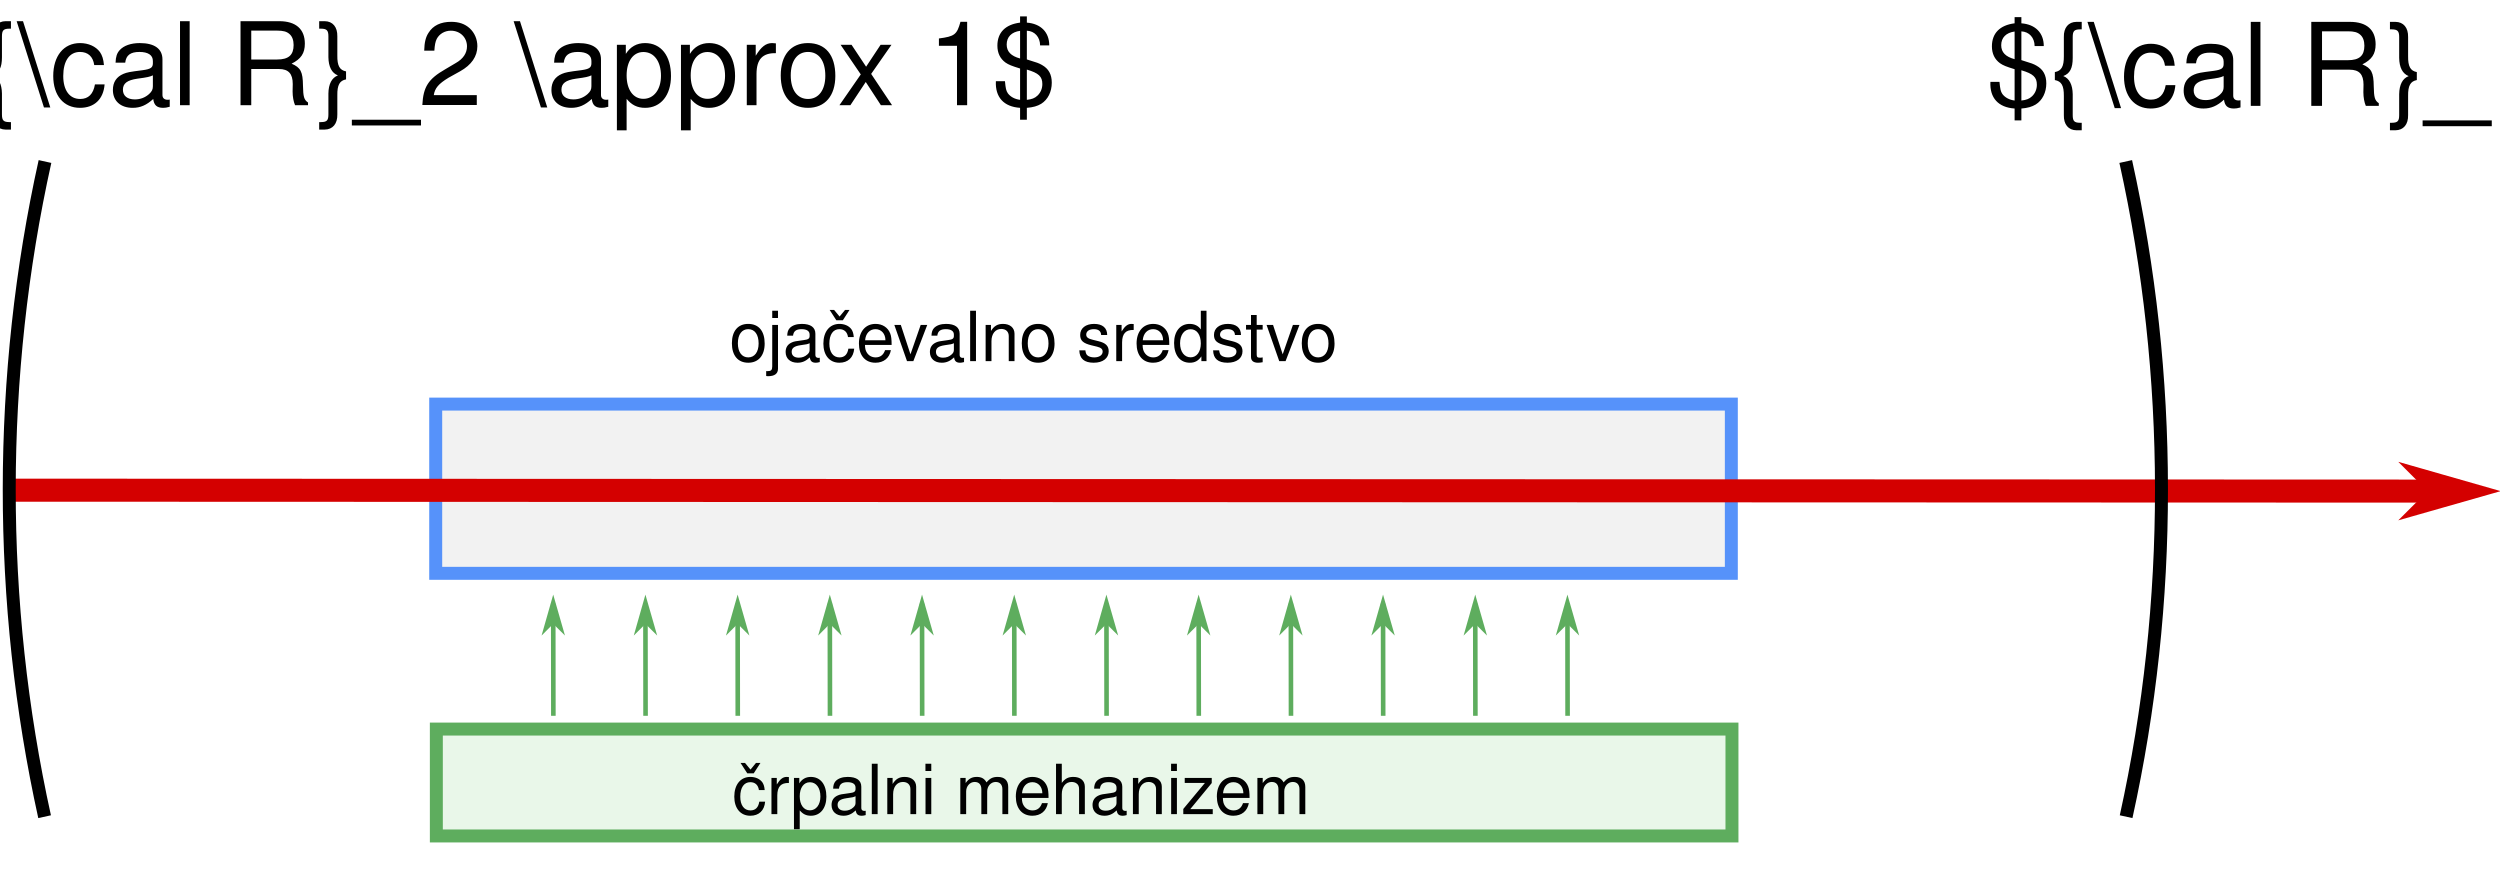
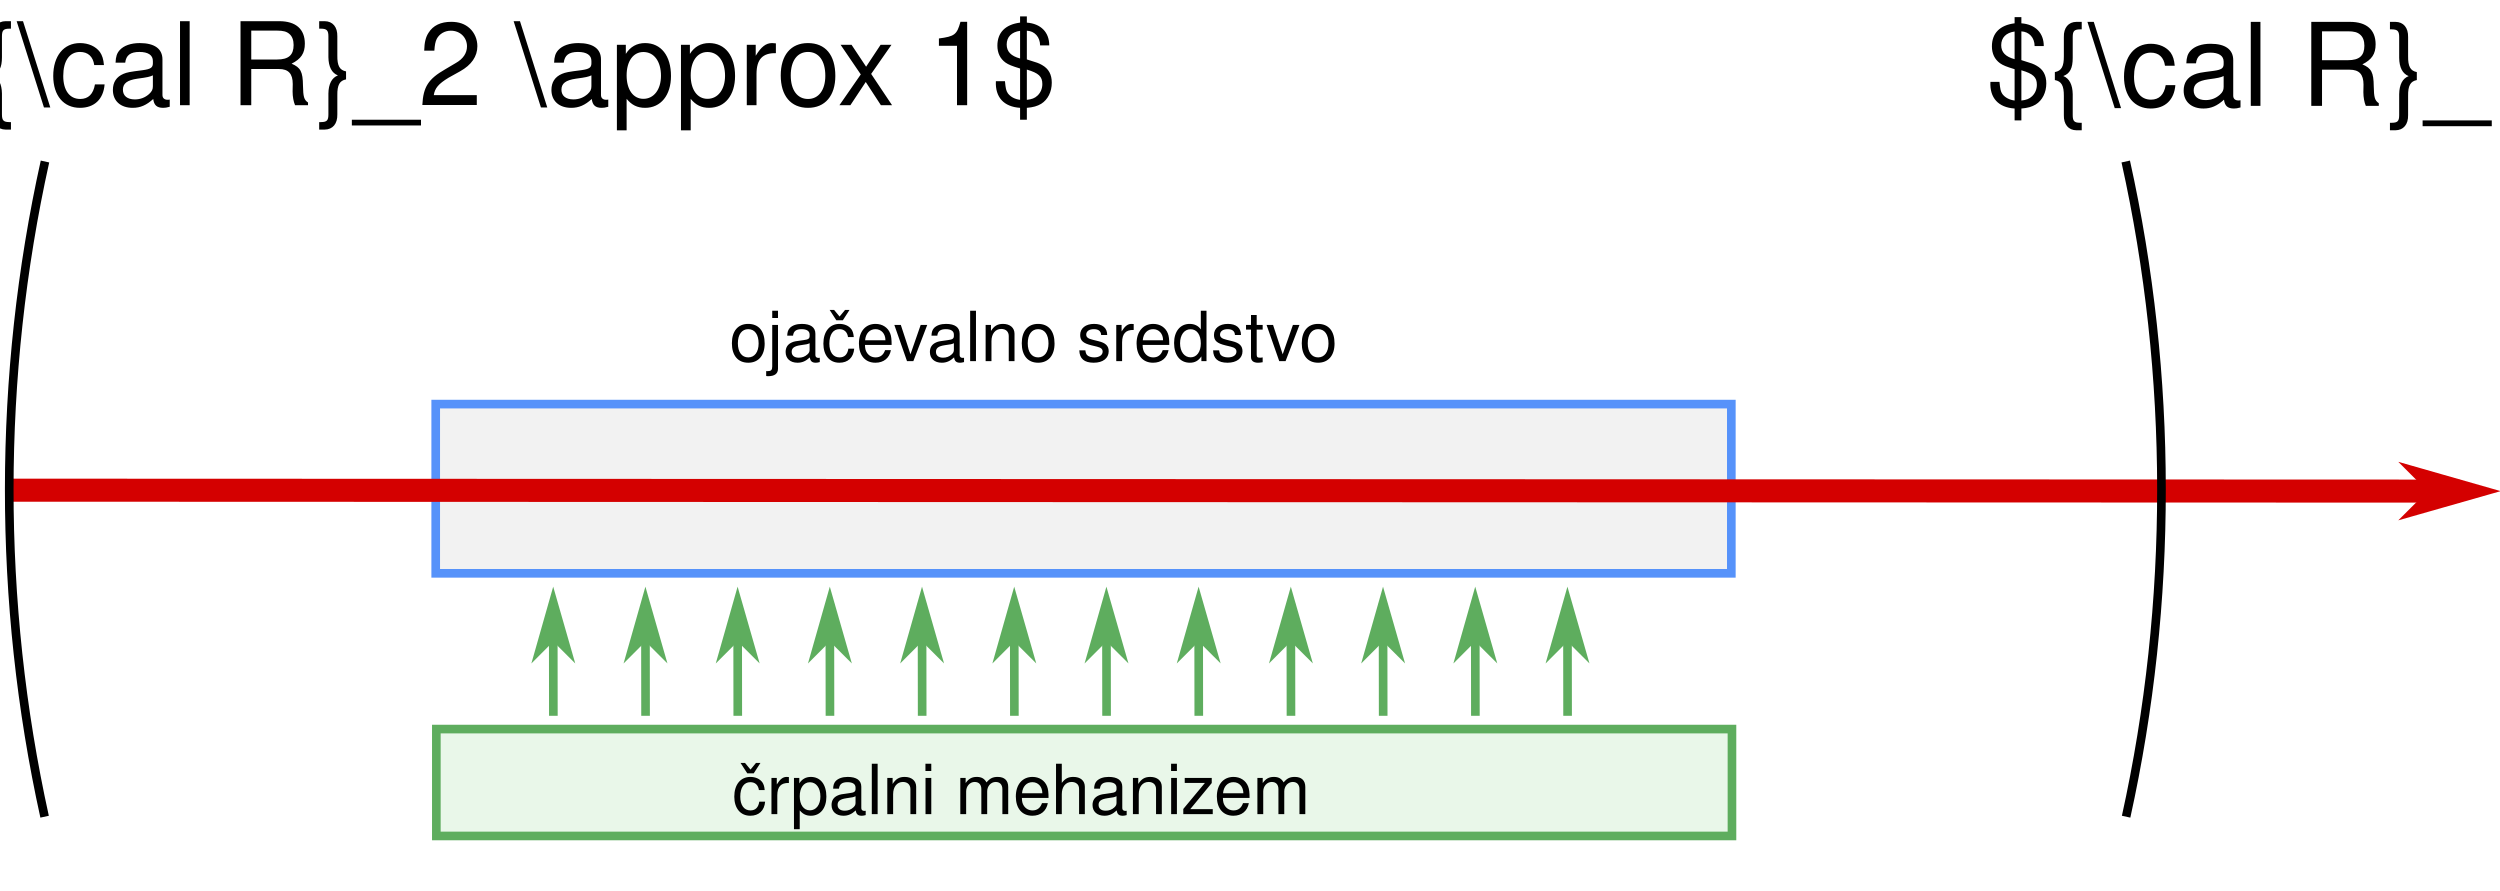
<svg xmlns="http://www.w3.org/2000/svg" width="153.044mm" height="54.543mm" viewBox="0 0 542.28 193.264" id="svg2" version="1.1">
  <defs id="defs4">
    <marker orient="auto" refY="0.0" refX="0.0" id="Arrow1Mstart" style="overflow:visible">
      <path id="path4274" d="M 0.0,0.0 L 5.0,-5.0 L -12.5,0.0 L 5.0,5.0 L 0.0,0.0 z " style="fill-rule:evenodd;stroke:#000000;stroke-width:1.0pt" transform="scale(0.4) translate(10,0)" />
    </marker>
    <marker orient="auto" refY="0.0" refX="0.0" id="Arrow1Mend" style="overflow:visible;">
      <path id="path4255" d="M 0.0,0.0 L 5.0,-5.0 L -12.5,0.0 L 5.0,5.0 L 0.0,0.0 z " style="fill-rule:evenodd;stroke:#5ead5e;stroke-width:1pt;stroke-opacity:1;fill:#5ead5e;fill-opacity:1" transform="scale(0.4) rotate(180) translate(10,0)" />
    </marker>
    <marker orient="auto" refY="0" refX="0" id="Arrow1Send" style="overflow:visible">
      <path id="path4178" d="M 0,0 5,-5 -12.5,0 5,5 0,0 Z" style="fill:#d40000;fill-opacity:1;fill-rule:evenodd;stroke:#d40000;stroke-width:1pt;stroke-opacity:1" transform="matrix(-0.2,0,0,-0.2,-1.2,0)" />
    </marker>
    <marker orient="auto" refY="0" refX="0" id="Arrow1Mend-5" style="overflow:visible">
      <path id="path4255-6" d="M 0,0 5,-5 -12.5,0 5,5 0,0 Z" style="fill:#5ead5e;fill-opacity:1;fill-rule:evenodd;stroke:#5ead5e;stroke-width:1pt;stroke-opacity:1" transform="matrix(-0.4,0,0,-0.4,-4,0)" />
    </marker>
    <marker orient="auto" refY="0" refX="0" id="Arrow1Mend-9" style="overflow:visible">
      <path id="path4255-1" d="M 0,0 5,-5 -12.5,0 5,5 0,0 Z" style="fill:#5ead5e;fill-opacity:1;fill-rule:evenodd;stroke:#5ead5e;stroke-width:1pt;stroke-opacity:1" transform="matrix(-0.4,0,0,-0.4,-4,0)" />
    </marker>
    <marker orient="auto" refY="0" refX="0" id="Arrow1Mend-5-2" style="overflow:visible">
      <path id="path4255-6-7" d="M 0,0 5,-5 -12.5,0 5,5 0,0 Z" style="fill:#5ead5e;fill-opacity:1;fill-rule:evenodd;stroke:#5ead5e;stroke-width:1pt;stroke-opacity:1" transform="matrix(-0.4,0,0,-0.4,-4,0)" />
    </marker>
    <marker orient="auto" refY="0" refX="0" id="Arrow1Mend-9-3" style="overflow:visible">
      <path id="path4255-1-6" d="M 0,0 5,-5 -12.5,0 5,5 0,0 Z" style="fill:#5ead5e;fill-opacity:1;fill-rule:evenodd;stroke:#5ead5e;stroke-width:1pt;stroke-opacity:1" transform="matrix(-0.4,0,0,-0.4,-4,0)" />
    </marker>
    <marker orient="auto" refY="0" refX="0" id="Arrow1Mend-5-2-0" style="overflow:visible">
      <path id="path4255-6-7-6" d="M 0,0 5,-5 -12.5,0 5,5 0,0 Z" style="fill:#5ead5e;fill-opacity:1;fill-rule:evenodd;stroke:#5ead5e;stroke-width:1pt;stroke-opacity:1" transform="matrix(-0.4,0,0,-0.4,-4,0)" />
    </marker>
    <marker orient="auto" refY="0" refX="0" id="Arrow1Mend-1" style="overflow:visible">
      <path id="path4255-8" d="M 0,0 5,-5 -12.5,0 5,5 0,0 Z" style="fill:#5ead5e;fill-opacity:1;fill-rule:evenodd;stroke:#5ead5e;stroke-width:1pt;stroke-opacity:1" transform="matrix(-0.4,0,0,-0.4,-4,0)" />
    </marker>
    <marker orient="auto" refY="0" refX="0" id="Arrow1Mend-5-7" style="overflow:visible">
      <path id="path4255-6-9" d="M 0,0 5,-5 -12.5,0 5,5 0,0 Z" style="fill:#5ead5e;fill-opacity:1;fill-rule:evenodd;stroke:#5ead5e;stroke-width:1pt;stroke-opacity:1" transform="matrix(-0.4,0,0,-0.4,-4,0)" />
    </marker>
    <marker orient="auto" refY="0" refX="0" id="Arrow1Mend-9-2" style="overflow:visible">
      <path id="path4255-1-0" d="M 0,0 5,-5 -12.5,0 5,5 0,0 Z" style="fill:#5ead5e;fill-opacity:1;fill-rule:evenodd;stroke:#5ead5e;stroke-width:1pt;stroke-opacity:1" transform="matrix(-0.4,0,0,-0.4,-4,0)" />
    </marker>
    <marker orient="auto" refY="0" refX="0" id="Arrow1Mend-5-2-2" style="overflow:visible">
      <path id="path4255-6-7-3" d="M 0,0 5,-5 -12.5,0 5,5 0,0 Z" style="fill:#5ead5e;fill-opacity:1;fill-rule:evenodd;stroke:#5ead5e;stroke-width:1pt;stroke-opacity:1" transform="matrix(-0.4,0,0,-0.4,-4,0)" />
    </marker>
    <marker orient="auto" refY="0" refX="0" id="Arrow1Mend-9-3-7" style="overflow:visible">
      <path id="path4255-1-6-5" d="M 0,0 5,-5 -12.5,0 5,5 0,0 Z" style="fill:#5ead5e;fill-opacity:1;fill-rule:evenodd;stroke:#5ead5e;stroke-width:1pt;stroke-opacity:1" transform="matrix(-0.4,0,0,-0.4,-4,0)" />
    </marker>
    <marker orient="auto" refY="0" refX="0" id="Arrow1Mend-5-2-0-9" style="overflow:visible">
      <path id="path4255-6-7-6-2" d="M 0,0 5,-5 -12.5,0 5,5 0,0 Z" style="fill:#5ead5e;fill-opacity:1;fill-rule:evenodd;stroke:#5ead5e;stroke-width:1pt;stroke-opacity:1" transform="matrix(-0.4,0,0,-0.4,-4,0)" />
    </marker>
  </defs>
  <g id="layer1" transform="translate(-20.05709,-15.21015)">
-     <rect style="opacity:1;fill:#f2f2f2;fill-opacity:1;fill-rule:nonzero;stroke:#5692fa;stroke-width:2.812;stroke-linecap:butt;stroke-linejoin:miter;stroke-miterlimit:4;stroke-dasharray:none;stroke-dashoffset:0;stroke-opacity:1" id="rect4201" width="281.039" height="36.707" x="114.566" y="102.865" />
+     <rect style="opacity:1;fill:#f2f2f2;fill-opacity:1;fill-rule:nonzero;stroke:#5692fa;stroke-width:1.875;stroke-linecap:butt;stroke-linejoin:miter;stroke-miterlimit:4;stroke-dasharray:none;stroke-dashoffset:0;stroke-opacity:1" id="rect4201" width="281.039" height="36.707" x="114.566" y="102.865" />
    <path style="fill:none;fill-rule:evenodd;stroke:#d40000;stroke-width:5;stroke-linecap:butt;stroke-linejoin:miter;stroke-miterlimit:4;stroke-dasharray:none;stroke-opacity:1;marker-end:url(#Arrow1Send)" d="m 22.761,121.537 530.802,0.203" id="path3357" />
-     <path style="opacity:1;fill:none;fill-opacity:0.988;fill-rule:nonzero;stroke:#000000;stroke-width:2.812;stroke-linecap:butt;stroke-linejoin:round;stroke-miterlimit:4;stroke-dasharray:none;stroke-dashoffset:0;stroke-opacity:1" id="path4464" d="M 29.729,192.362 A 206.116,262.214 0 0 1 29.812,50.245" />
-     <path style="opacity:1;fill:none;fill-opacity:0.988;fill-rule:nonzero;stroke:#000000;stroke-width:2.812;stroke-linecap:butt;stroke-linejoin:round;stroke-miterlimit:4;stroke-dasharray:none;stroke-dashoffset:0;stroke-opacity:1" id="path4464-3" d="m -481.239,192.362 a 206.116,262.214 0 0 1 0.083,-142.118" transform="scale(-1,1)" />
-     <rect style="opacity:1;fill:#e9f7e9;fill-opacity:1;fill-rule:nonzero;stroke:#5ead5e;stroke-width:2.812;stroke-linecap:butt;stroke-linejoin:miter;stroke-miterlimit:4;stroke-dasharray:none;stroke-dashoffset:0;stroke-opacity:1" id="rect4201-7" width="281.039" height="23.186" x="114.703" y="173.356" />
-     <g id="g5053" style="stroke:#5ead5e;stroke-opacity:1;fill:#5ead5e;fill-opacity:1;stroke-width:1;stroke-miterlimit:4;stroke-dasharray:none;stroke-dashoffset:0">
-       <path id="path4240" d="m 260.086,170.474 -0.029,-24.315" style="fill:#5ead5e;fill-rule:evenodd;stroke:#5ead5e;stroke-width:1;stroke-linecap:butt;stroke-linejoin:miter;stroke-opacity:1;marker-end:url(#Arrow1Mend);fill-opacity:1;stroke-miterlimit:4;stroke-dasharray:none;stroke-dashoffset:0" />
-       <path id="path4240-2" d="m 280.086,170.474 -0.029,-24.315" style="fill:#5ead5e;fill-rule:evenodd;stroke:#5ead5e;stroke-width:1;stroke-linecap:butt;stroke-linejoin:miter;stroke-opacity:1;marker-end:url(#Arrow1Mend-5);fill-opacity:1;stroke-miterlimit:4;stroke-dasharray:none;stroke-dashoffset:0" />
-       <path id="path4240-0" d="m 300.086,170.474 -0.029,-24.315" style="fill:#5ead5e;fill-rule:evenodd;stroke:#5ead5e;stroke-width:1;stroke-linecap:butt;stroke-linejoin:miter;stroke-opacity:1;marker-end:url(#Arrow1Mend-9);fill-opacity:1;stroke-miterlimit:4;stroke-dasharray:none;stroke-dashoffset:0" />
-       <path id="path4240-2-9" d="m 320.086,170.474 -0.029,-24.315" style="fill:#5ead5e;fill-rule:evenodd;stroke:#5ead5e;stroke-width:1;stroke-linecap:butt;stroke-linejoin:miter;stroke-opacity:1;marker-end:url(#Arrow1Mend-5-2);fill-opacity:1;stroke-miterlimit:4;stroke-dasharray:none;stroke-dashoffset:0" />
-       <path id="path4240-0-2" d="m 340.086,170.474 -0.029,-24.315" style="fill:#5ead5e;fill-rule:evenodd;stroke:#5ead5e;stroke-width:1;stroke-linecap:butt;stroke-linejoin:miter;stroke-opacity:1;marker-end:url(#Arrow1Mend-9-3);fill-opacity:1;stroke-miterlimit:4;stroke-dasharray:none;stroke-dashoffset:0" />
-       <path id="path4240-2-9-6" d="m 360.086,170.474 -0.029,-24.315" style="fill:#5ead5e;fill-rule:evenodd;stroke:#5ead5e;stroke-width:1;stroke-linecap:butt;stroke-linejoin:miter;stroke-opacity:1;marker-end:url(#Arrow1Mend-5-2-0);fill-opacity:1;stroke-miterlimit:4;stroke-dasharray:none;stroke-dashoffset:0" />
+     <path style="opacity:1;fill:none;fill-opacity:0.988;fill-rule:nonzero;stroke:#000000;stroke-width:1.875;stroke-linecap:butt;stroke-linejoin:round;stroke-miterlimit:4;stroke-dasharray:none;stroke-dashoffset:0;stroke-opacity:1" id="path4464" d="M 29.729,192.362 A 206.116,262.214 0 0 1 29.812,50.245" />
+     <path style="opacity:1;fill:none;fill-opacity:0.988;fill-rule:nonzero;stroke:#000000;stroke-width:1.875;stroke-linecap:butt;stroke-linejoin:round;stroke-miterlimit:4;stroke-dasharray:none;stroke-dashoffset:0;stroke-opacity:1" id="path4464-3" d="m -481.239,192.362 a 206.116,262.214 0 0 1 0.083,-142.118" transform="scale(-1,1)" />
+     <rect style="opacity:1;fill:#e9f7e9;fill-opacity:1;fill-rule:nonzero;stroke:#5ead5e;stroke-width:1.875;stroke-linecap:butt;stroke-linejoin:miter;stroke-miterlimit:4;stroke-dasharray:none;stroke-dashoffset:0;stroke-opacity:1" id="rect4201-7" width="281.039" height="23.186" x="114.703" y="173.356" />
+     <g id="g5053" style="stroke:#5ead5e;stroke-opacity:1;fill:#5ead5e;fill-opacity:1;stroke-width:1.875;stroke-miterlimit:4;stroke-dasharray:none;stroke-dashoffset:0">
+       <path id="path4240" d="m 260.086,170.474 -0.029,-24.315" style="fill:#5ead5e;fill-rule:evenodd;stroke:#5ead5e;stroke-width:1.875;stroke-linecap:butt;stroke-linejoin:miter;stroke-opacity:1;marker-end:url(#Arrow1Mend);fill-opacity:1;stroke-miterlimit:4;stroke-dasharray:none;stroke-dashoffset:0" />
+       <path id="path4240-2" d="m 280.086,170.474 -0.029,-24.315" style="fill:#5ead5e;fill-rule:evenodd;stroke:#5ead5e;stroke-width:1.875;stroke-linecap:butt;stroke-linejoin:miter;stroke-opacity:1;marker-end:url(#Arrow1Mend-5);fill-opacity:1;stroke-miterlimit:4;stroke-dasharray:none;stroke-dashoffset:0" />
+       <path id="path4240-0" d="m 300.086,170.474 -0.029,-24.315" style="fill:#5ead5e;fill-rule:evenodd;stroke:#5ead5e;stroke-width:1.875;stroke-linecap:butt;stroke-linejoin:miter;stroke-opacity:1;marker-end:url(#Arrow1Mend-9);fill-opacity:1;stroke-miterlimit:4;stroke-dasharray:none;stroke-dashoffset:0" />
+       <path id="path4240-2-9" d="m 320.086,170.474 -0.029,-24.315" style="fill:#5ead5e;fill-rule:evenodd;stroke:#5ead5e;stroke-width:1.875;stroke-linecap:butt;stroke-linejoin:miter;stroke-opacity:1;marker-end:url(#Arrow1Mend-5-2);fill-opacity:1;stroke-miterlimit:4;stroke-dasharray:none;stroke-dashoffset:0" />
+       <path id="path4240-0-2" d="m 340.086,170.474 -0.029,-24.315" style="fill:#5ead5e;fill-rule:evenodd;stroke:#5ead5e;stroke-width:1.875;stroke-linecap:butt;stroke-linejoin:miter;stroke-opacity:1;marker-end:url(#Arrow1Mend-9-3);fill-opacity:1;stroke-miterlimit:4;stroke-dasharray:none;stroke-dashoffset:0" />
+       <path id="path4240-2-9-6" d="m 360.086,170.474 -0.029,-24.315" style="fill:#5ead5e;fill-rule:evenodd;stroke:#5ead5e;stroke-width:1.875;stroke-linecap:butt;stroke-linejoin:miter;stroke-opacity:1;marker-end:url(#Arrow1Mend-5-2-0);fill-opacity:1;stroke-miterlimit:4;stroke-dasharray:none;stroke-dashoffset:0" />
    </g>
-     <g transform="translate(-120,3.2946605e-6)" id="g5053-2" style="stroke:#5ead5e;stroke-opacity:1;stroke-width:1;stroke-miterlimit:4;stroke-dasharray:none;stroke-dashoffset:0">
-       <path id="path4240-8" d="m 260.086,170.474 -0.029,-24.315" style="fill:none;fill-rule:evenodd;stroke:#5ead5e;stroke-width:1;stroke-linecap:butt;stroke-linejoin:miter;stroke-opacity:1;marker-end:url(#Arrow1Mend-1);stroke-miterlimit:4;stroke-dasharray:none;stroke-dashoffset:0" />
-       <path id="path4240-2-97" d="m 280.086,170.474 -0.029,-24.315" style="fill:none;fill-rule:evenodd;stroke:#5ead5e;stroke-width:1;stroke-linecap:butt;stroke-linejoin:miter;stroke-opacity:1;marker-end:url(#Arrow1Mend-5-7);stroke-miterlimit:4;stroke-dasharray:none;stroke-dashoffset:0" />
-       <path id="path4240-0-3" d="m 300.086,170.474 -0.029,-24.315" style="fill:none;fill-rule:evenodd;stroke:#5ead5e;stroke-width:1;stroke-linecap:butt;stroke-linejoin:miter;stroke-opacity:1;marker-end:url(#Arrow1Mend-9-2);stroke-miterlimit:4;stroke-dasharray:none;stroke-dashoffset:0" />
-       <path id="path4240-2-9-61" d="m 320.086,170.474 -0.029,-24.315" style="fill:none;fill-rule:evenodd;stroke:#5ead5e;stroke-width:1;stroke-linecap:butt;stroke-linejoin:miter;stroke-opacity:1;marker-end:url(#Arrow1Mend-5-2-2);stroke-miterlimit:4;stroke-dasharray:none;stroke-dashoffset:0" />
-       <path id="path4240-0-2-2" d="m 340.086,170.474 -0.029,-24.315" style="fill:none;fill-rule:evenodd;stroke:#5ead5e;stroke-width:1;stroke-linecap:butt;stroke-linejoin:miter;stroke-opacity:1;marker-end:url(#Arrow1Mend-9-3-7);stroke-miterlimit:4;stroke-dasharray:none;stroke-dashoffset:0" />
-       <path id="path4240-2-9-6-9" d="m 360.086,170.474 -0.029,-24.315" style="fill:none;fill-rule:evenodd;stroke:#5ead5e;stroke-width:1;stroke-linecap:butt;stroke-linejoin:miter;stroke-opacity:1;marker-end:url(#Arrow1Mend-5-2-0-9);stroke-miterlimit:4;stroke-dasharray:none;stroke-dashoffset:0" />
+     <g transform="translate(-120,3.2946605e-6)" id="g5053-2" style="stroke:#5ead5e;stroke-opacity:1;stroke-width:1.875;stroke-miterlimit:4;stroke-dasharray:none;stroke-dashoffset:0">
+       <path id="path4240-8" d="m 260.086,170.474 -0.029,-24.315" style="fill:none;fill-rule:evenodd;stroke:#5ead5e;stroke-width:1.875;stroke-linecap:butt;stroke-linejoin:miter;stroke-opacity:1;marker-end:url(#Arrow1Mend-1);stroke-miterlimit:4;stroke-dasharray:none;stroke-dashoffset:0" />
+       <path id="path4240-2-97" d="m 280.086,170.474 -0.029,-24.315" style="fill:none;fill-rule:evenodd;stroke:#5ead5e;stroke-width:1.875;stroke-linecap:butt;stroke-linejoin:miter;stroke-opacity:1;marker-end:url(#Arrow1Mend-5-7);stroke-miterlimit:4;stroke-dasharray:none;stroke-dashoffset:0" />
+       <path id="path4240-0-3" d="m 300.086,170.474 -0.029,-24.315" style="fill:none;fill-rule:evenodd;stroke:#5ead5e;stroke-width:1.875;stroke-linecap:butt;stroke-linejoin:miter;stroke-opacity:1;marker-end:url(#Arrow1Mend-9-2);stroke-miterlimit:4;stroke-dasharray:none;stroke-dashoffset:0" />
+       <path id="path4240-2-9-61" d="m 320.086,170.474 -0.029,-24.315" style="fill:none;fill-rule:evenodd;stroke:#5ead5e;stroke-width:1.875;stroke-linecap:butt;stroke-linejoin:miter;stroke-opacity:1;marker-end:url(#Arrow1Mend-5-2-2);stroke-miterlimit:4;stroke-dasharray:none;stroke-dashoffset:0" />
+       <path id="path4240-0-2-2" d="m 340.086,170.474 -0.029,-24.315" style="fill:none;fill-rule:evenodd;stroke:#5ead5e;stroke-width:1.875;stroke-linecap:butt;stroke-linejoin:miter;stroke-opacity:1;marker-end:url(#Arrow1Mend-9-3-7);stroke-miterlimit:4;stroke-dasharray:none;stroke-dashoffset:0" />
+       <path id="path4240-2-9-6-9" d="m 360.086,170.474 -0.029,-24.315" style="fill:none;fill-rule:evenodd;stroke:#5ead5e;stroke-width:1.875;stroke-linecap:butt;stroke-linejoin:miter;stroke-opacity:1;marker-end:url(#Arrow1Mend-5-2-0-9);stroke-miterlimit:4;stroke-dasharray:none;stroke-dashoffset:0" />
    </g>
    <text xml:space="preserve" style="font-style:normal;font-variant:normal;font-weight:normal;font-stretch:normal;line-height:0%;font-family:'Nimbus Sans L';-inkscape-font-specification:Sans;letter-spacing:0px;word-spacing:0px;fill:#000000;fill-opacity:1;stroke:none;stroke-width:1px;stroke-linecap:butt;stroke-linejoin:miter;stroke-opacity:1" x="450.802" y="38.174" id="text5062-7">
      <tspan id="tspan5064-5" x="450.802" y="38.174" style="font-size:25px;line-height:1.25">${\cal R}_1 &lt; 1$</tspan>
    </text>
    <text xml:space="preserve" style="font-style:normal;font-variant:normal;font-weight:normal;font-stretch:normal;line-height:0%;font-family:'Nimbus Sans L';-inkscape-font-specification:Sans;letter-spacing:0px;word-spacing:0px;fill:#000000;fill-opacity:1;stroke:none;stroke-width:1px;stroke-linecap:butt;stroke-linejoin:miter;stroke-opacity:1" x="1.622" y="38.024" id="text5062-7-3">
      <tspan id="tspan5064-5-6" x="1.622" y="38.024" style="font-size:25px;line-height:1.25">${\cal R}_2 \approx 1$</tspan>
    </text>
    <text xml:space="preserve" style="font-style:normal;font-variant:normal;font-weight:normal;font-stretch:normal;line-height:0%;font-family:'Nimbus Sans L';-inkscape-font-specification:Sans;letter-spacing:0px;word-spacing:0px;fill:#000000;fill-opacity:1;stroke:none;stroke-width:1px;stroke-linecap:butt;stroke-linejoin:miter;stroke-opacity:1" x="178.267" y="93.547" id="text4218">
      <tspan id="tspan4220" x="178.267" y="93.547" style="font-size:15px;line-height:1.25">ojačevalno sredstvo</tspan>
    </text>
    <text xml:space="preserve" style="font-style:normal;font-variant:normal;font-weight:normal;font-stretch:normal;line-height:0%;font-family:'Nimbus Sans L';-inkscape-font-specification:Sans;letter-spacing:0px;word-spacing:0px;fill:#000000;fill-opacity:1;stroke:none;stroke-width:1px;stroke-linecap:butt;stroke-linejoin:miter;stroke-opacity:1" x="178.863" y="191.812" id="text4218-5">
      <tspan id="tspan4220-3" x="178.863" y="191.812" style="font-size:15px;line-height:1.25">črpalni mehanizem</tspan>
    </text>
  </g>
</svg>
